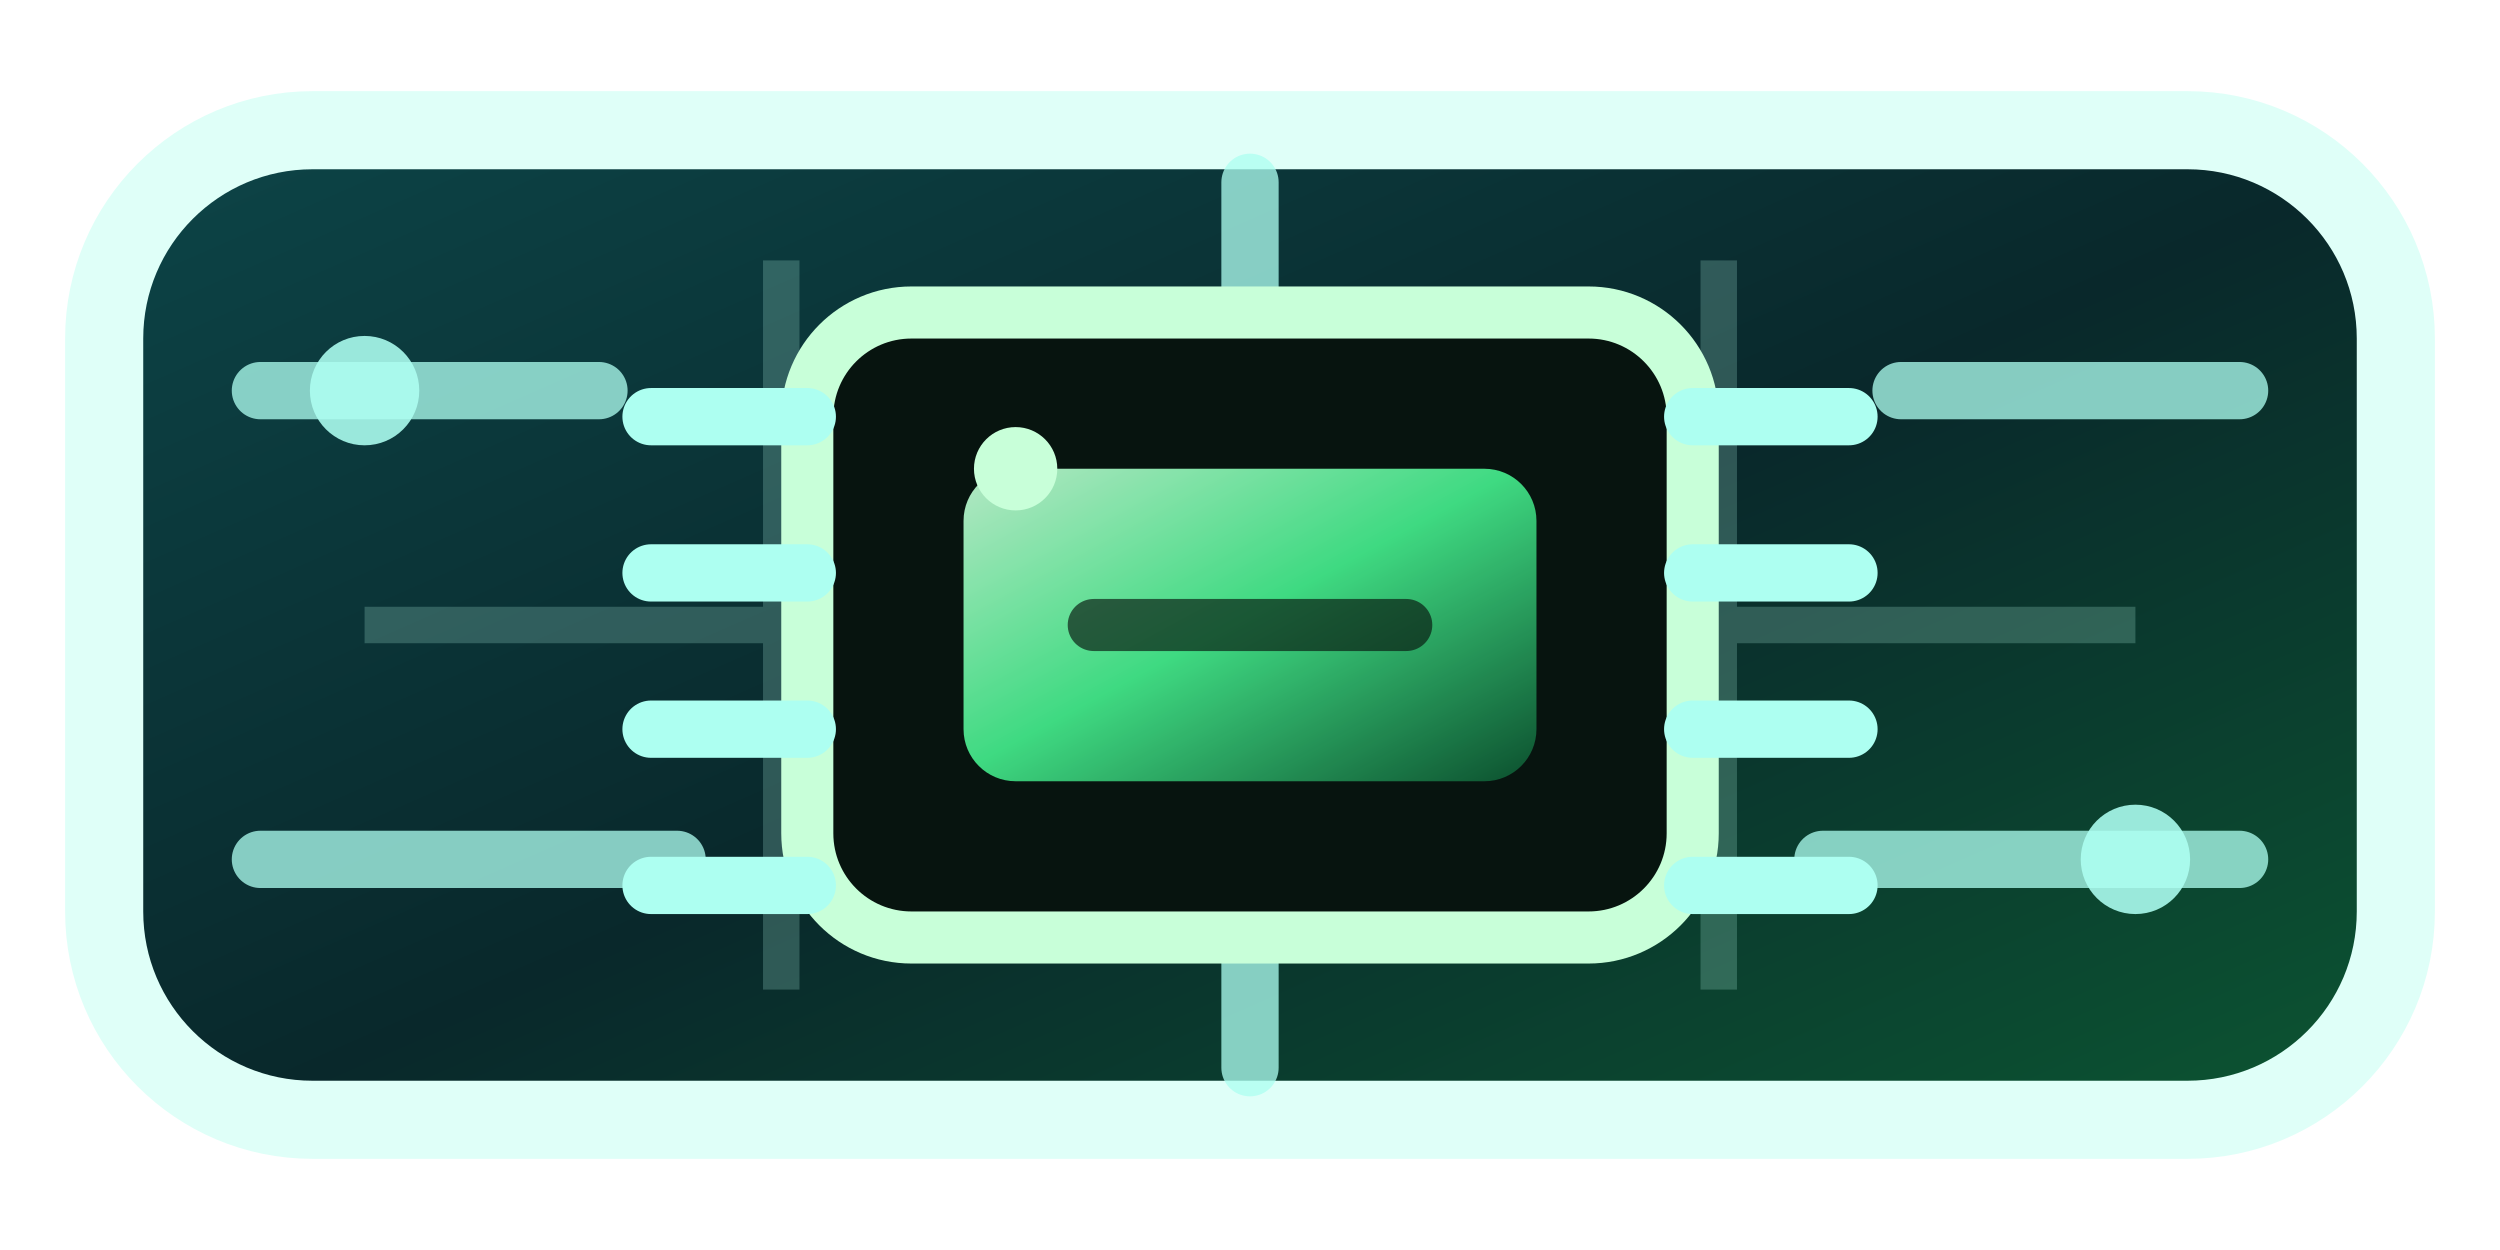
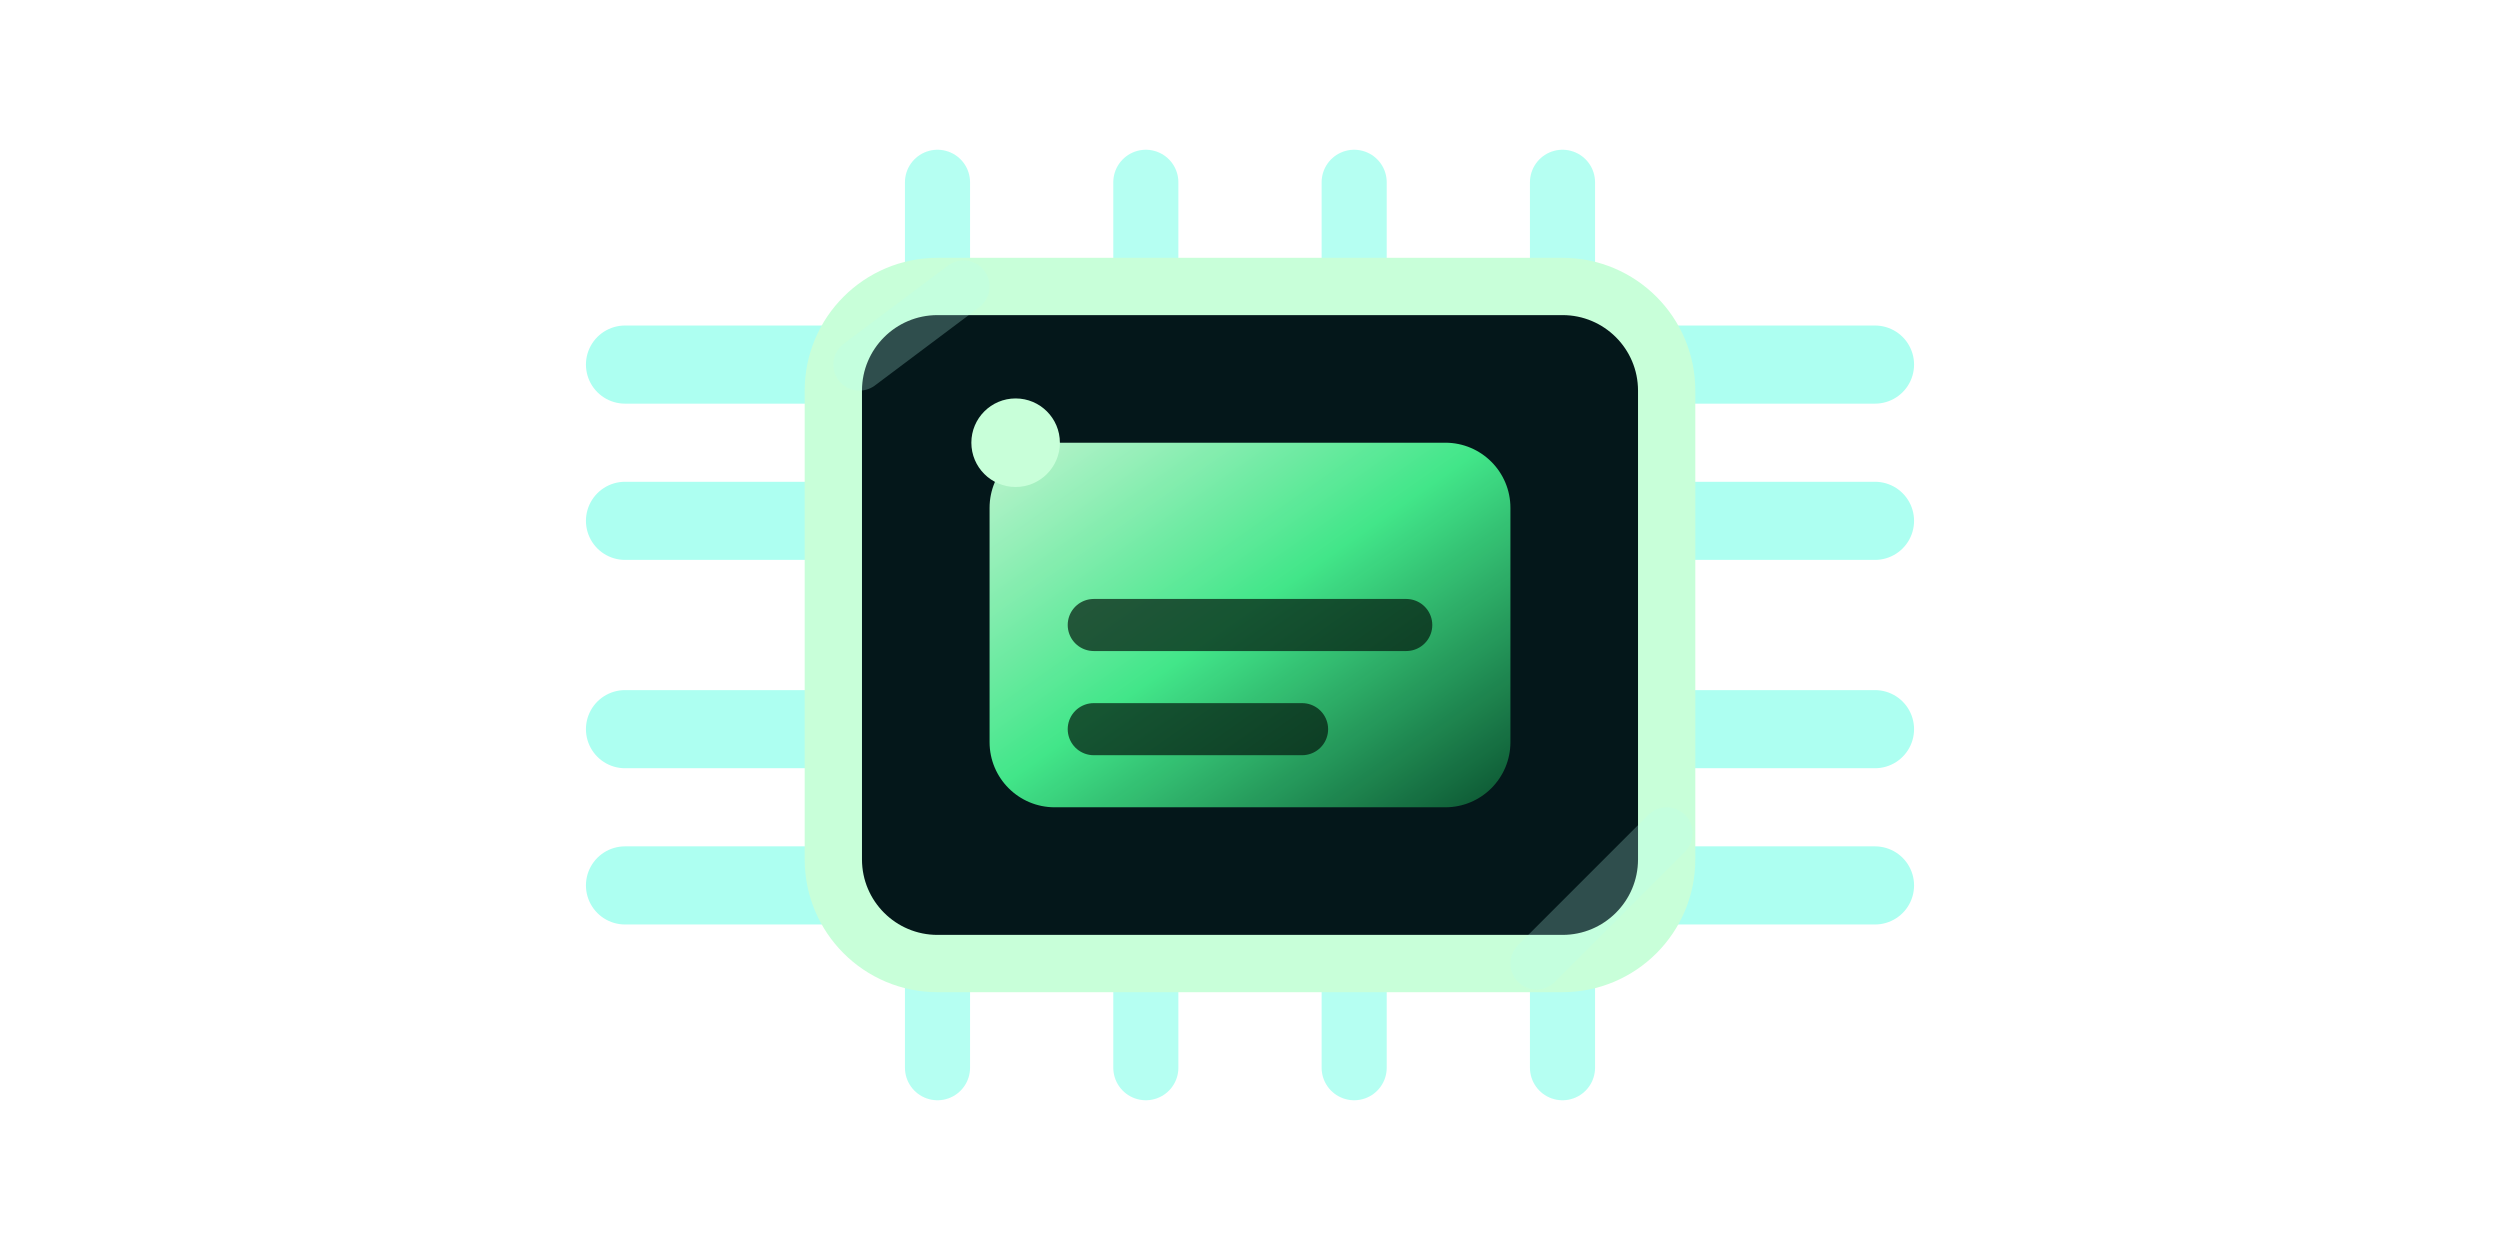
<svg xmlns="http://www.w3.org/2000/svg" viewBox="0 0 96 48" role="img" aria-label="Chip integrado">
  <defs>
-     <linearGradient id="spr-brick-basic-green-lab-real-normal-board" x1="0" y1="0" x2="1" y2="1">
-       <stop offset="0" stop-color="#0d4548" />
-       <stop offset="0.52" stop-color="#09282b" />
-       <stop offset="1" stop-color="#0c5632" />
-     </linearGradient>
-     <linearGradient id="spr-brick-basic-green-lab-real-normal-part" x1="0" y1="0" x2="1" y2="1">
+     <linearGradient id="spr-brick-basic-green-lab-real-normal-body" x1="0" y1="0" x2="1" y2="1">
      <stop offset="0" stop-color="#c8ffd9" />
      <stop offset="0.48" stop-color="#45f08f" />
      <stop offset="1" stop-color="#0c5632" />
    </linearGradient>
  </defs>
-   <rect x="4" y="5" width="88" height="38" rx="8" fill="url(#spr-brick-basic-green-lab-real-normal-board)" stroke="#dffff8" stroke-width="3" />
-   <path d="M10 15h13M73 15h13M10 33h16M70 33h16M48 7v7M48 34v7" stroke="#adfff1" stroke-width="2.2" stroke-linecap="round" opacity=".76" />
-   <path d="M14 24h68M30 10v28M66 10v28" stroke="#b8fff13d" stroke-width="1.4" opacity=".9" />
-   <circle cx="14" cy="15" r="2.1" fill="#adfff1" opacity=".88" />
-   <circle cx="82" cy="33" r="2.1" fill="#adfff1" opacity=".88" />
-   <rect x="31" y="12" width="34" height="24" rx="4" fill="#07140f" stroke="#c8ffd9" stroke-width="2" />
-   <rect x="37" y="18" width="22" height="12" rx="2" fill="url(#spr-brick-basic-green-lab-real-normal-part)" opacity=".9" />
-   <path d="M25 16h6M25 22h6M25 28h6M25 34h6M65 16h6M65 22h6M65 28h6M65 34h6" stroke="#adfff1" stroke-width="2.2" stroke-linecap="round" />
-   <circle cx="39" cy="18" r="1.6" fill="#c8ffd9" />
-   <path d="M42 24h12" stroke="#06120d" stroke-width="2" stroke-linecap="round" opacity=".65" />
+   <path d="M24 14h8M24 20h8M24 28h8M24 34h8M64 14h8M64 20h8M64 28h8M64 34h8" stroke="#adfff1" stroke-width="3" stroke-linecap="round" />
+   <path d="M36 7v6M44 7v6M52 7v6M60 7v6M36 35v6M44 35v6M52 35v6M60 35v6" stroke="#adfff1" stroke-width="2.5" stroke-linecap="round" opacity=".9" />
+   <rect x="32" y="11" width="32" height="26" rx="4" fill="#04171a" stroke="#c8ffd9" stroke-width="2.2" />
+   <rect x="38" y="17" width="20" height="14" rx="2.5" fill="url(#spr-brick-basic-green-lab-real-normal-body)" opacity=".95" />
+   <circle cx="39" cy="17" r="1.7" fill="#c8ffd9" />
+   <path d="M42 24h12M42 28h8" stroke="#03170d" stroke-width="2" stroke-linecap="round" opacity=".7" />
+   <path d="M33 14l4-3M59 37l5-5" stroke="#b8fff13d" stroke-width="2" stroke-linecap="round" />
</svg>
